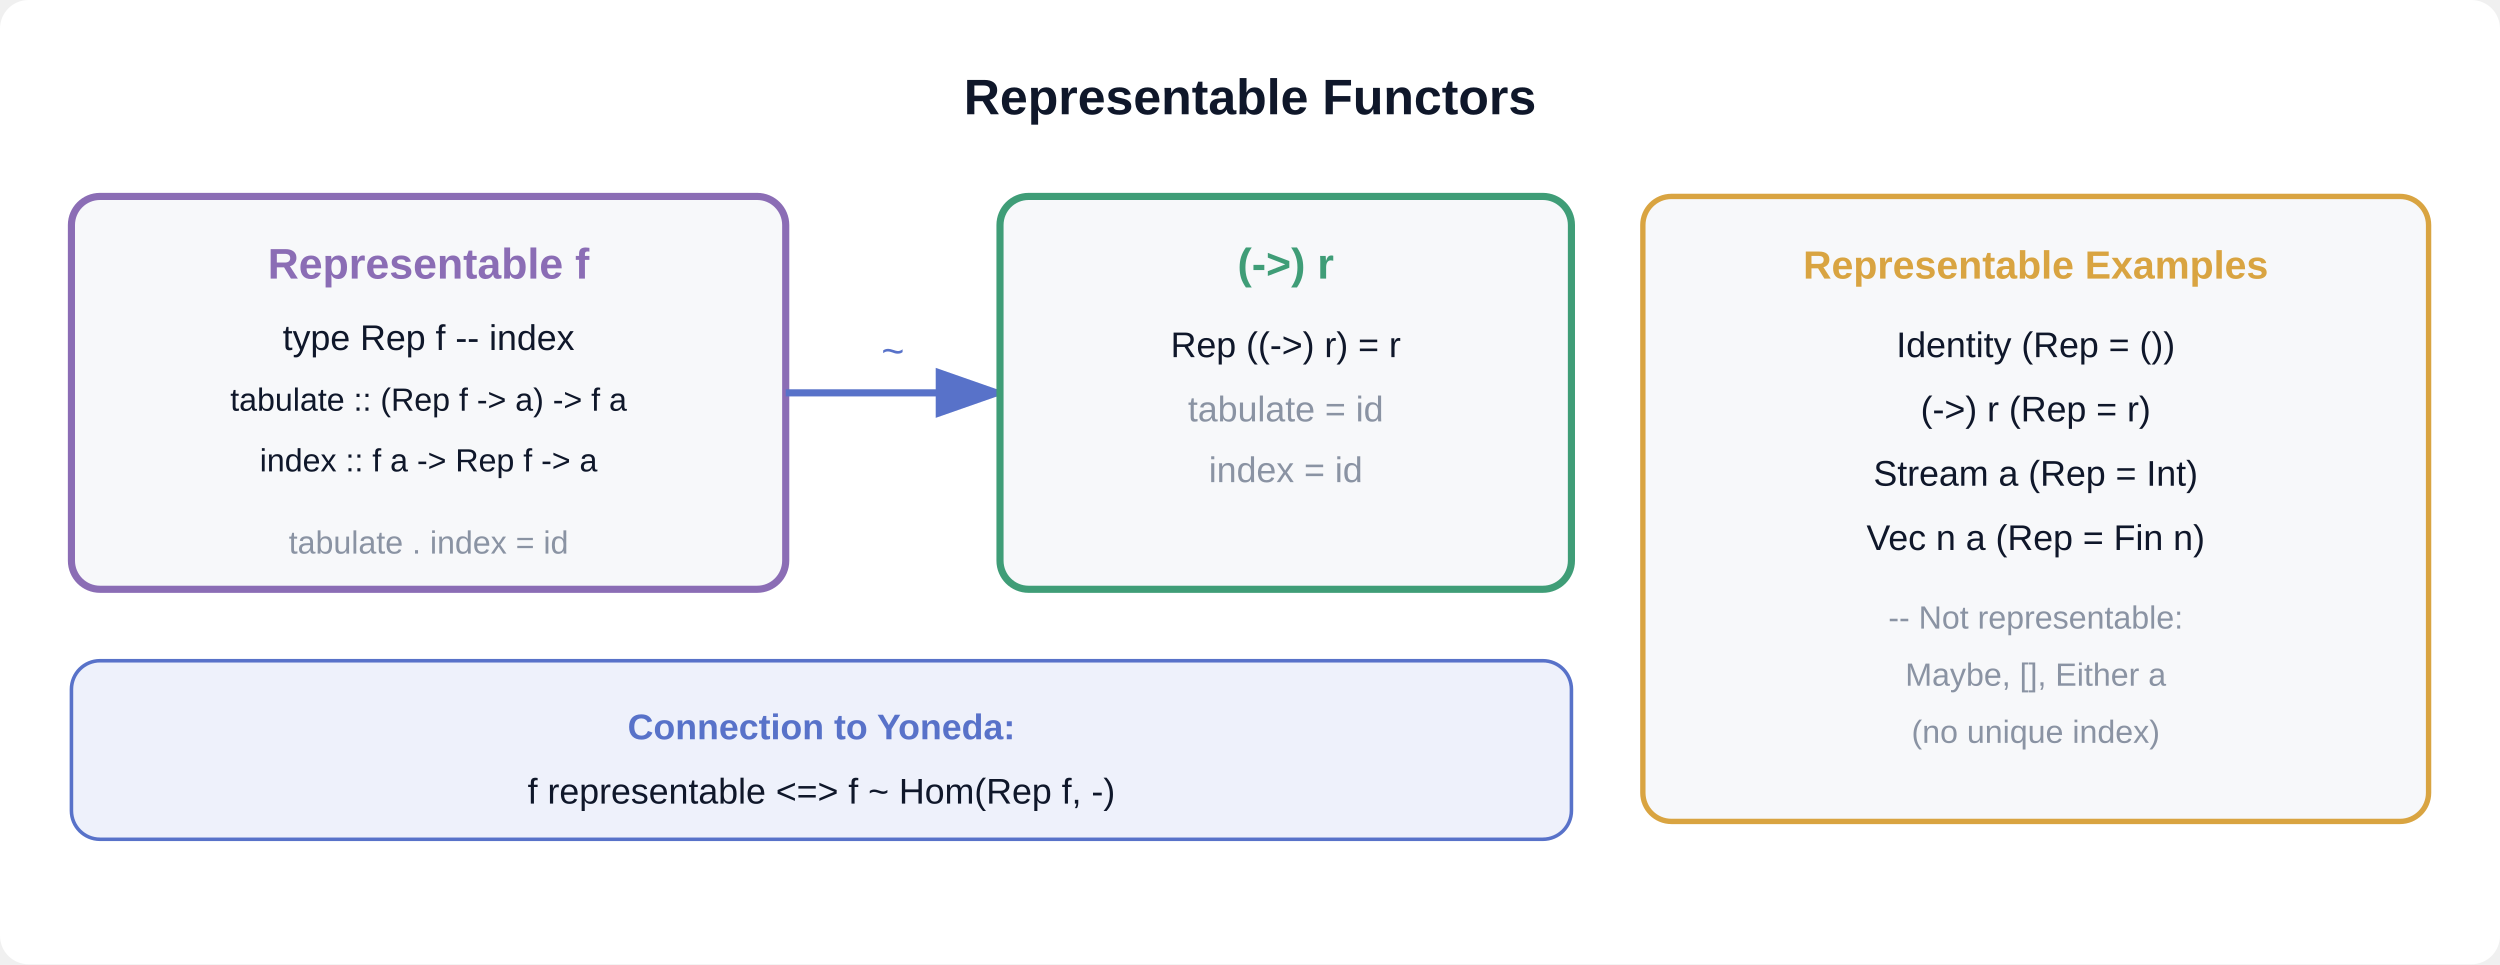
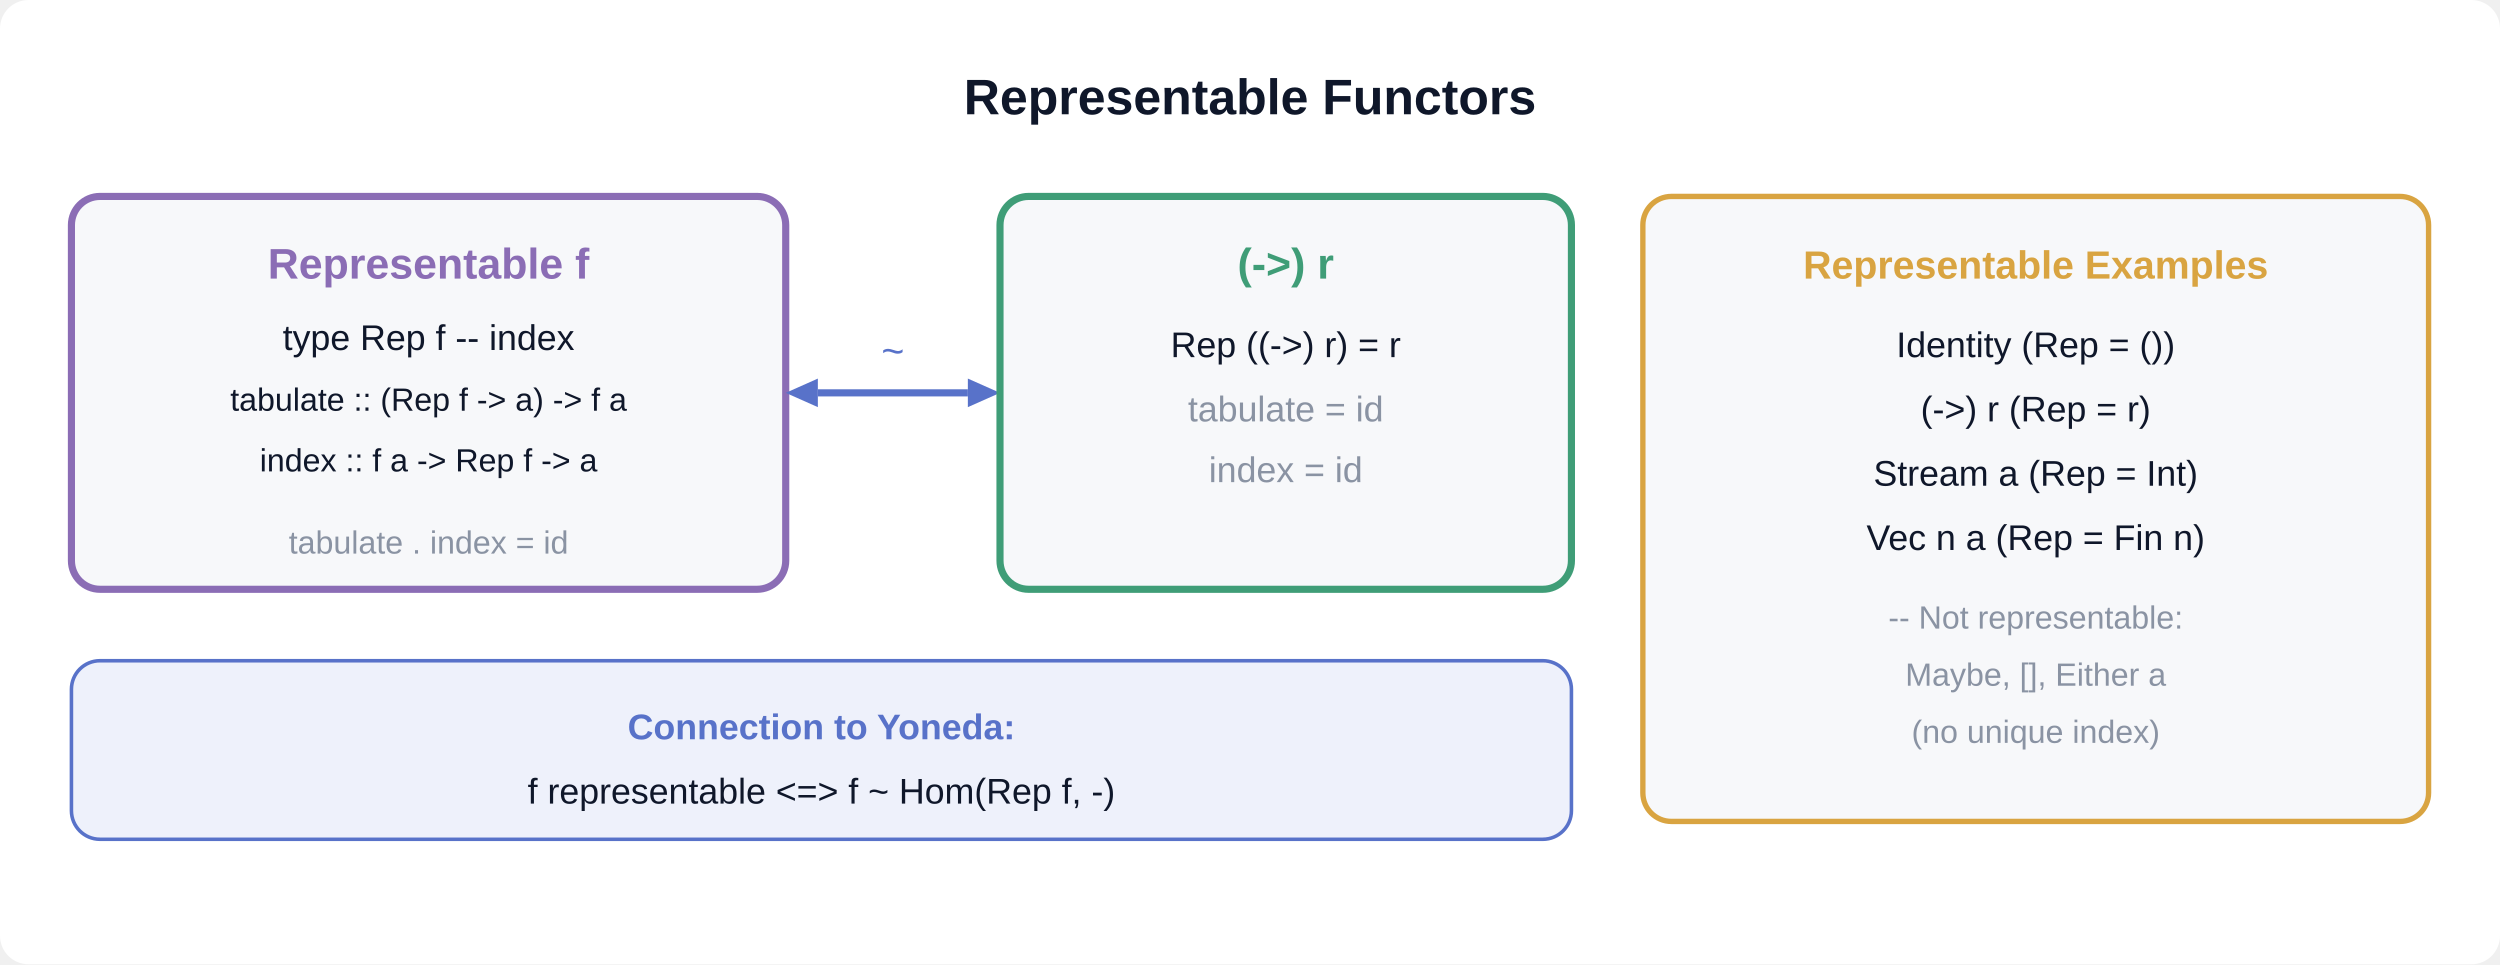
<svg xmlns="http://www.w3.org/2000/svg" width="700" height="270" font-family="monospace,Arial,sans-serif">
  <defs>
    <marker id="arr" markerWidth="10" markerHeight="7" refX="9" refY="3.5" orient="auto">
      <polygon points="0 0,10 3.5,0 7" fill="#5872c9" />
    </marker>
  </defs>
  <rect width="700" height="270" fill="#ffffff" rx="8" />
  <text x="350" y="32" text-anchor="middle" font-size="14" fill="#0f172a" font-weight="bold">Representable Functors</text>
  <rect x="20" y="55" width="200" height="110" rx="8" fill="#f7f8fa" stroke="#8b6db5" stroke-width="2" />
  <text x="120" y="78" text-anchor="middle" font-size="12" fill="#8b6db5" font-weight="bold">Representable f</text>
  <text x="120" y="98" text-anchor="middle" font-size="10" fill="#0f172a">type Rep f  -- index</text>
  <text x="120" y="115" text-anchor="middle" font-size="9" fill="#0f172a">tabulate :: (Rep f -&gt; a) -&gt; f a</text>
  <text x="120" y="132" text-anchor="middle" font-size="9" fill="#0f172a">index :: f a -&gt; Rep f -&gt; a</text>
  <text x="120" y="155" text-anchor="middle" font-size="9" fill="#8a93a3">tabulate . index = id</text>
-   <line x1="220" y1="110" x2="280" y2="110" stroke="#5872c9" stroke-width="2" marker-end="url(#arr)" />
+   <line x1="229" y1="110" x2="271" y2="110" stroke="#5872c9" stroke-width="2" />
+   <polygon points="220,110 229,106 229,114" fill="#5872c9" />
+   <polygon points="280,110 271,106 271,114" fill="#5872c9" />
  <text x="250" y="102" text-anchor="middle" font-size="11" fill="#5872c9">~</text>
  <rect x="280" y="55" width="160" height="110" rx="8" fill="#f7f8fa" stroke="#3f9d77" stroke-width="2" />
  <text x="360" y="78" text-anchor="middle" font-size="12" fill="#3f9d77" font-weight="bold">(-&gt;) r</text>
  <text x="360" y="100" text-anchor="middle" font-size="10" fill="#0f172a">Rep ((-&gt;) r) = r</text>
  <text x="360" y="118" text-anchor="middle" font-size="10" fill="#8a93a3">tabulate = id</text>
  <text x="360" y="135" text-anchor="middle" font-size="10" fill="#8a93a3">index = id</text>
  <rect x="460" y="55" width="220" height="175" rx="8" fill="#f7f8fa" stroke="#d9a441" stroke-width="1.5" />
  <text x="570" y="78" text-anchor="middle" font-size="11" fill="#d9a441" font-weight="bold">Representable Examples</text>
  <text x="570" y="100" text-anchor="middle" font-size="10" fill="#0f172a">Identity  (Rep = ())</text>
  <text x="570" y="118" text-anchor="middle" font-size="10" fill="#0f172a">(-&gt;) r     (Rep = r)</text>
  <text x="570" y="136" text-anchor="middle" font-size="10" fill="#0f172a">Stream a  (Rep = Int)</text>
  <text x="570" y="154" text-anchor="middle" font-size="10" fill="#0f172a">Vec n a   (Rep = Fin n)</text>
  <text x="570" y="176" text-anchor="middle" font-size="9" fill="#8a93a3">-- Not representable:</text>
  <text x="570" y="192" text-anchor="middle" font-size="9" fill="#8a93a3">Maybe, [], Either a</text>
  <text x="570" y="208" text-anchor="middle" font-size="9" fill="#8a93a3">(no unique index)</text>
  <rect x="20" y="185" width="420" height="50" rx="8" fill="#eef1fb" stroke="#5872c9" stroke-width="1" />
  <text x="230" y="207" text-anchor="middle" font-size="10" fill="#5872c9" font-weight="bold">Connection to Yoneda:</text>
  <text x="230" y="225" text-anchor="middle" font-size="10" fill="#0f172a">f representable &lt;=&gt; f ~ Hom(Rep f, -)</text>
</svg>
